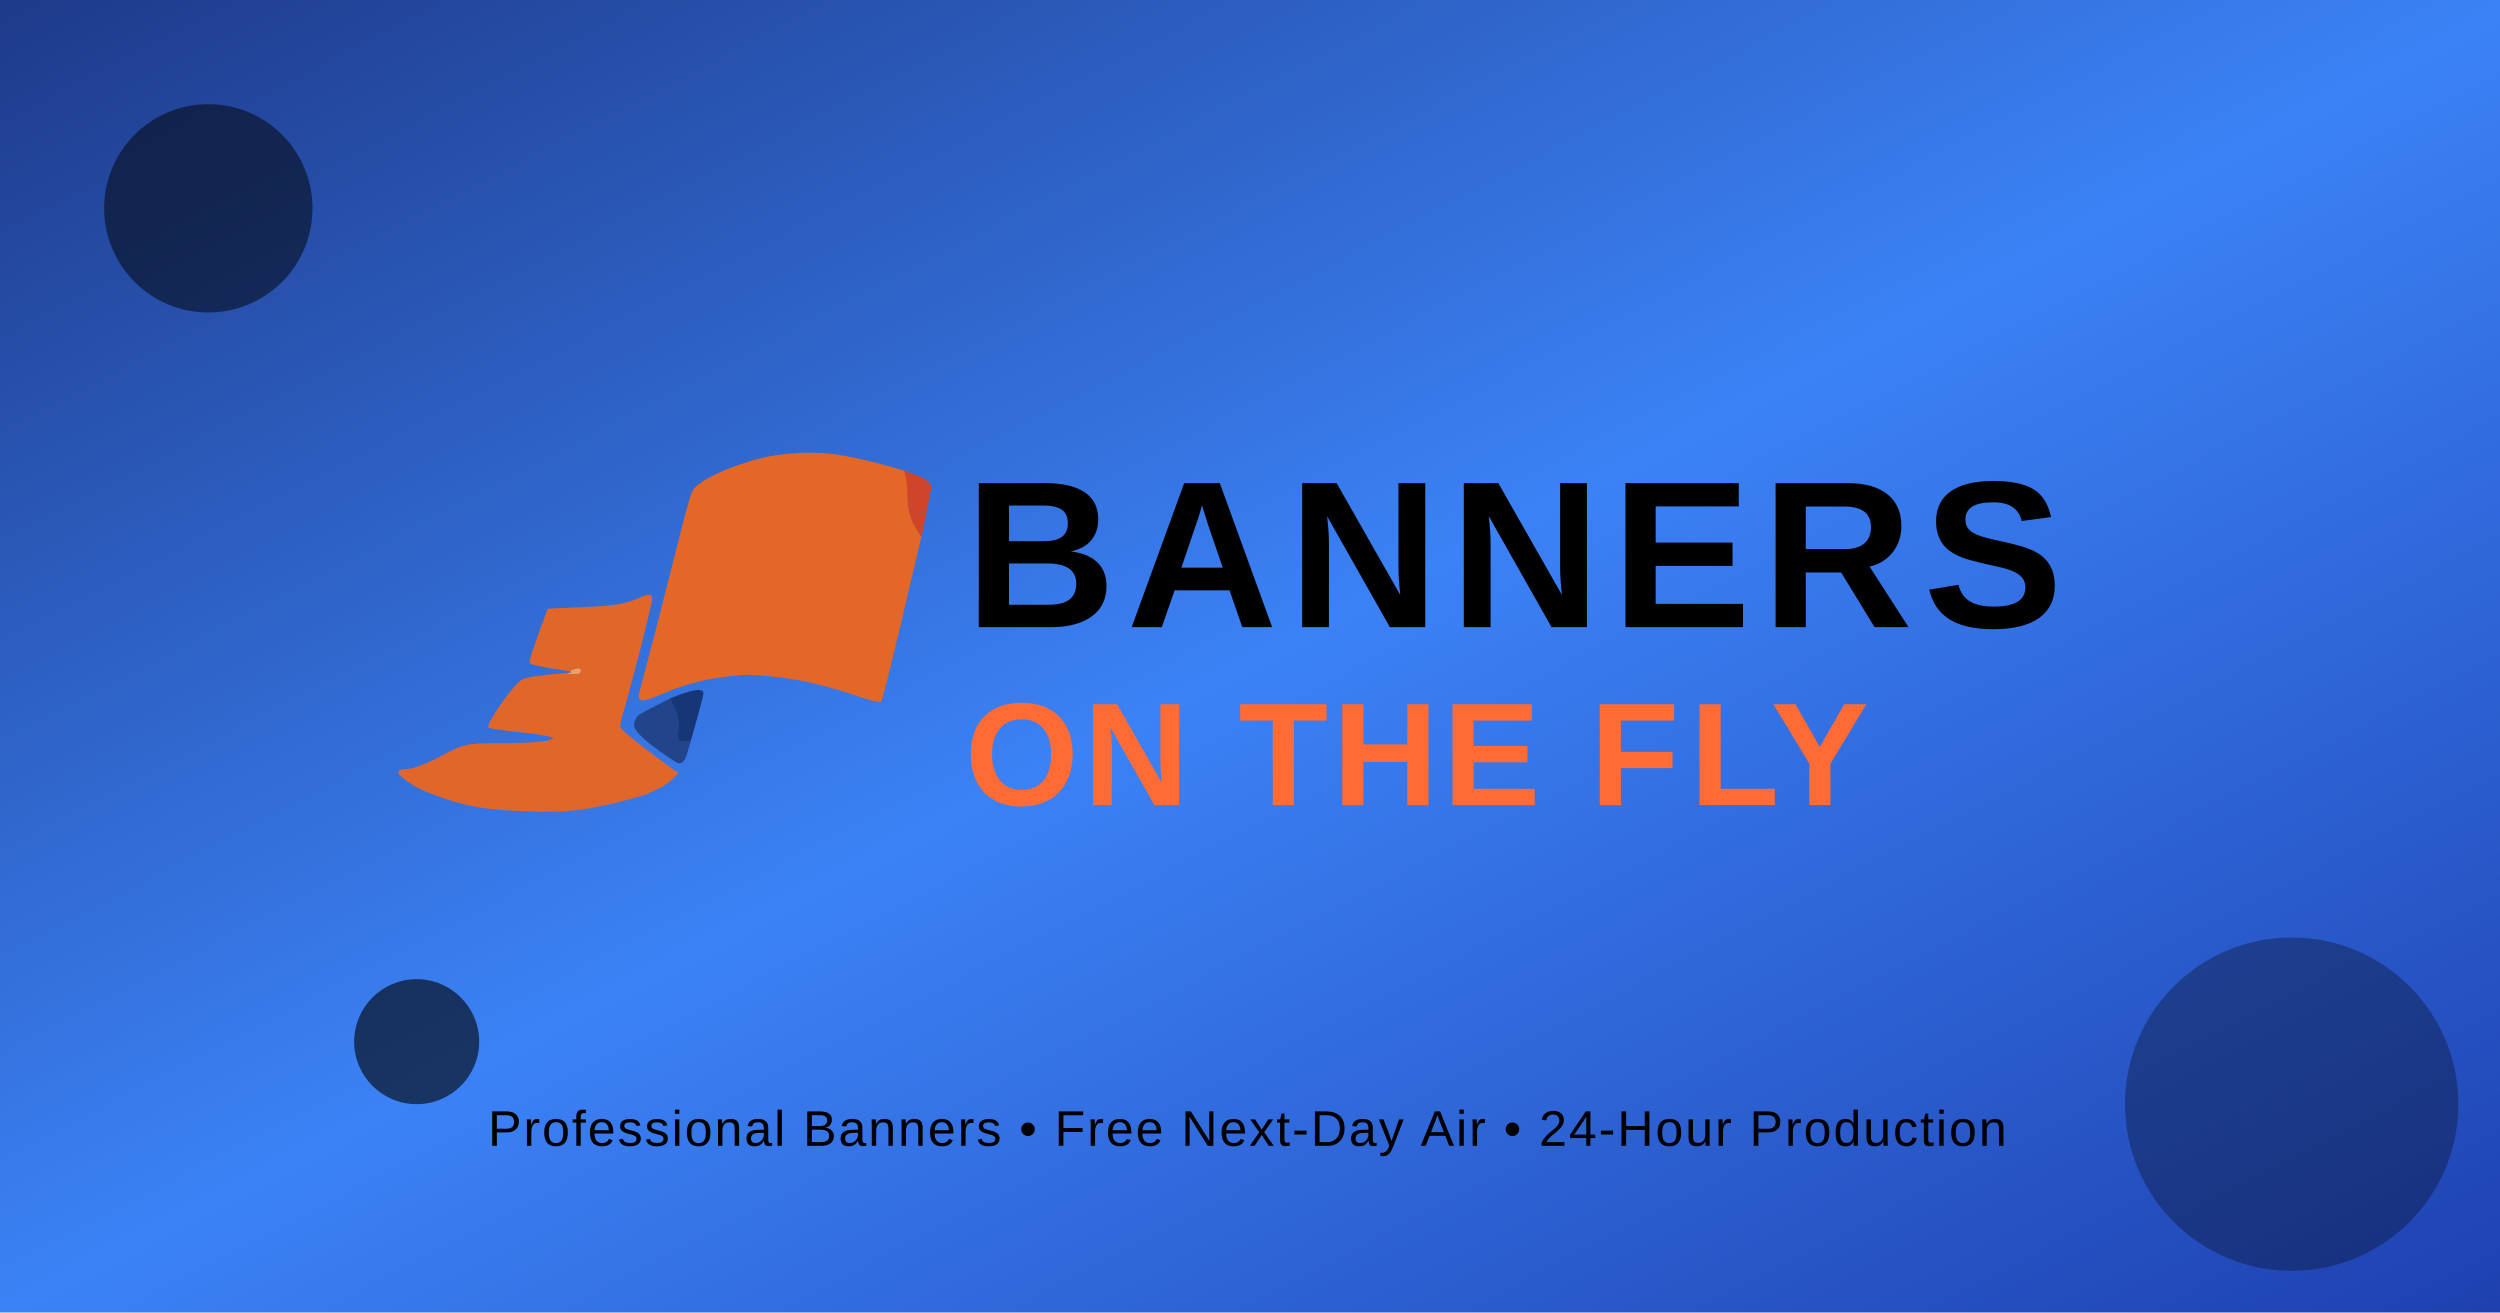
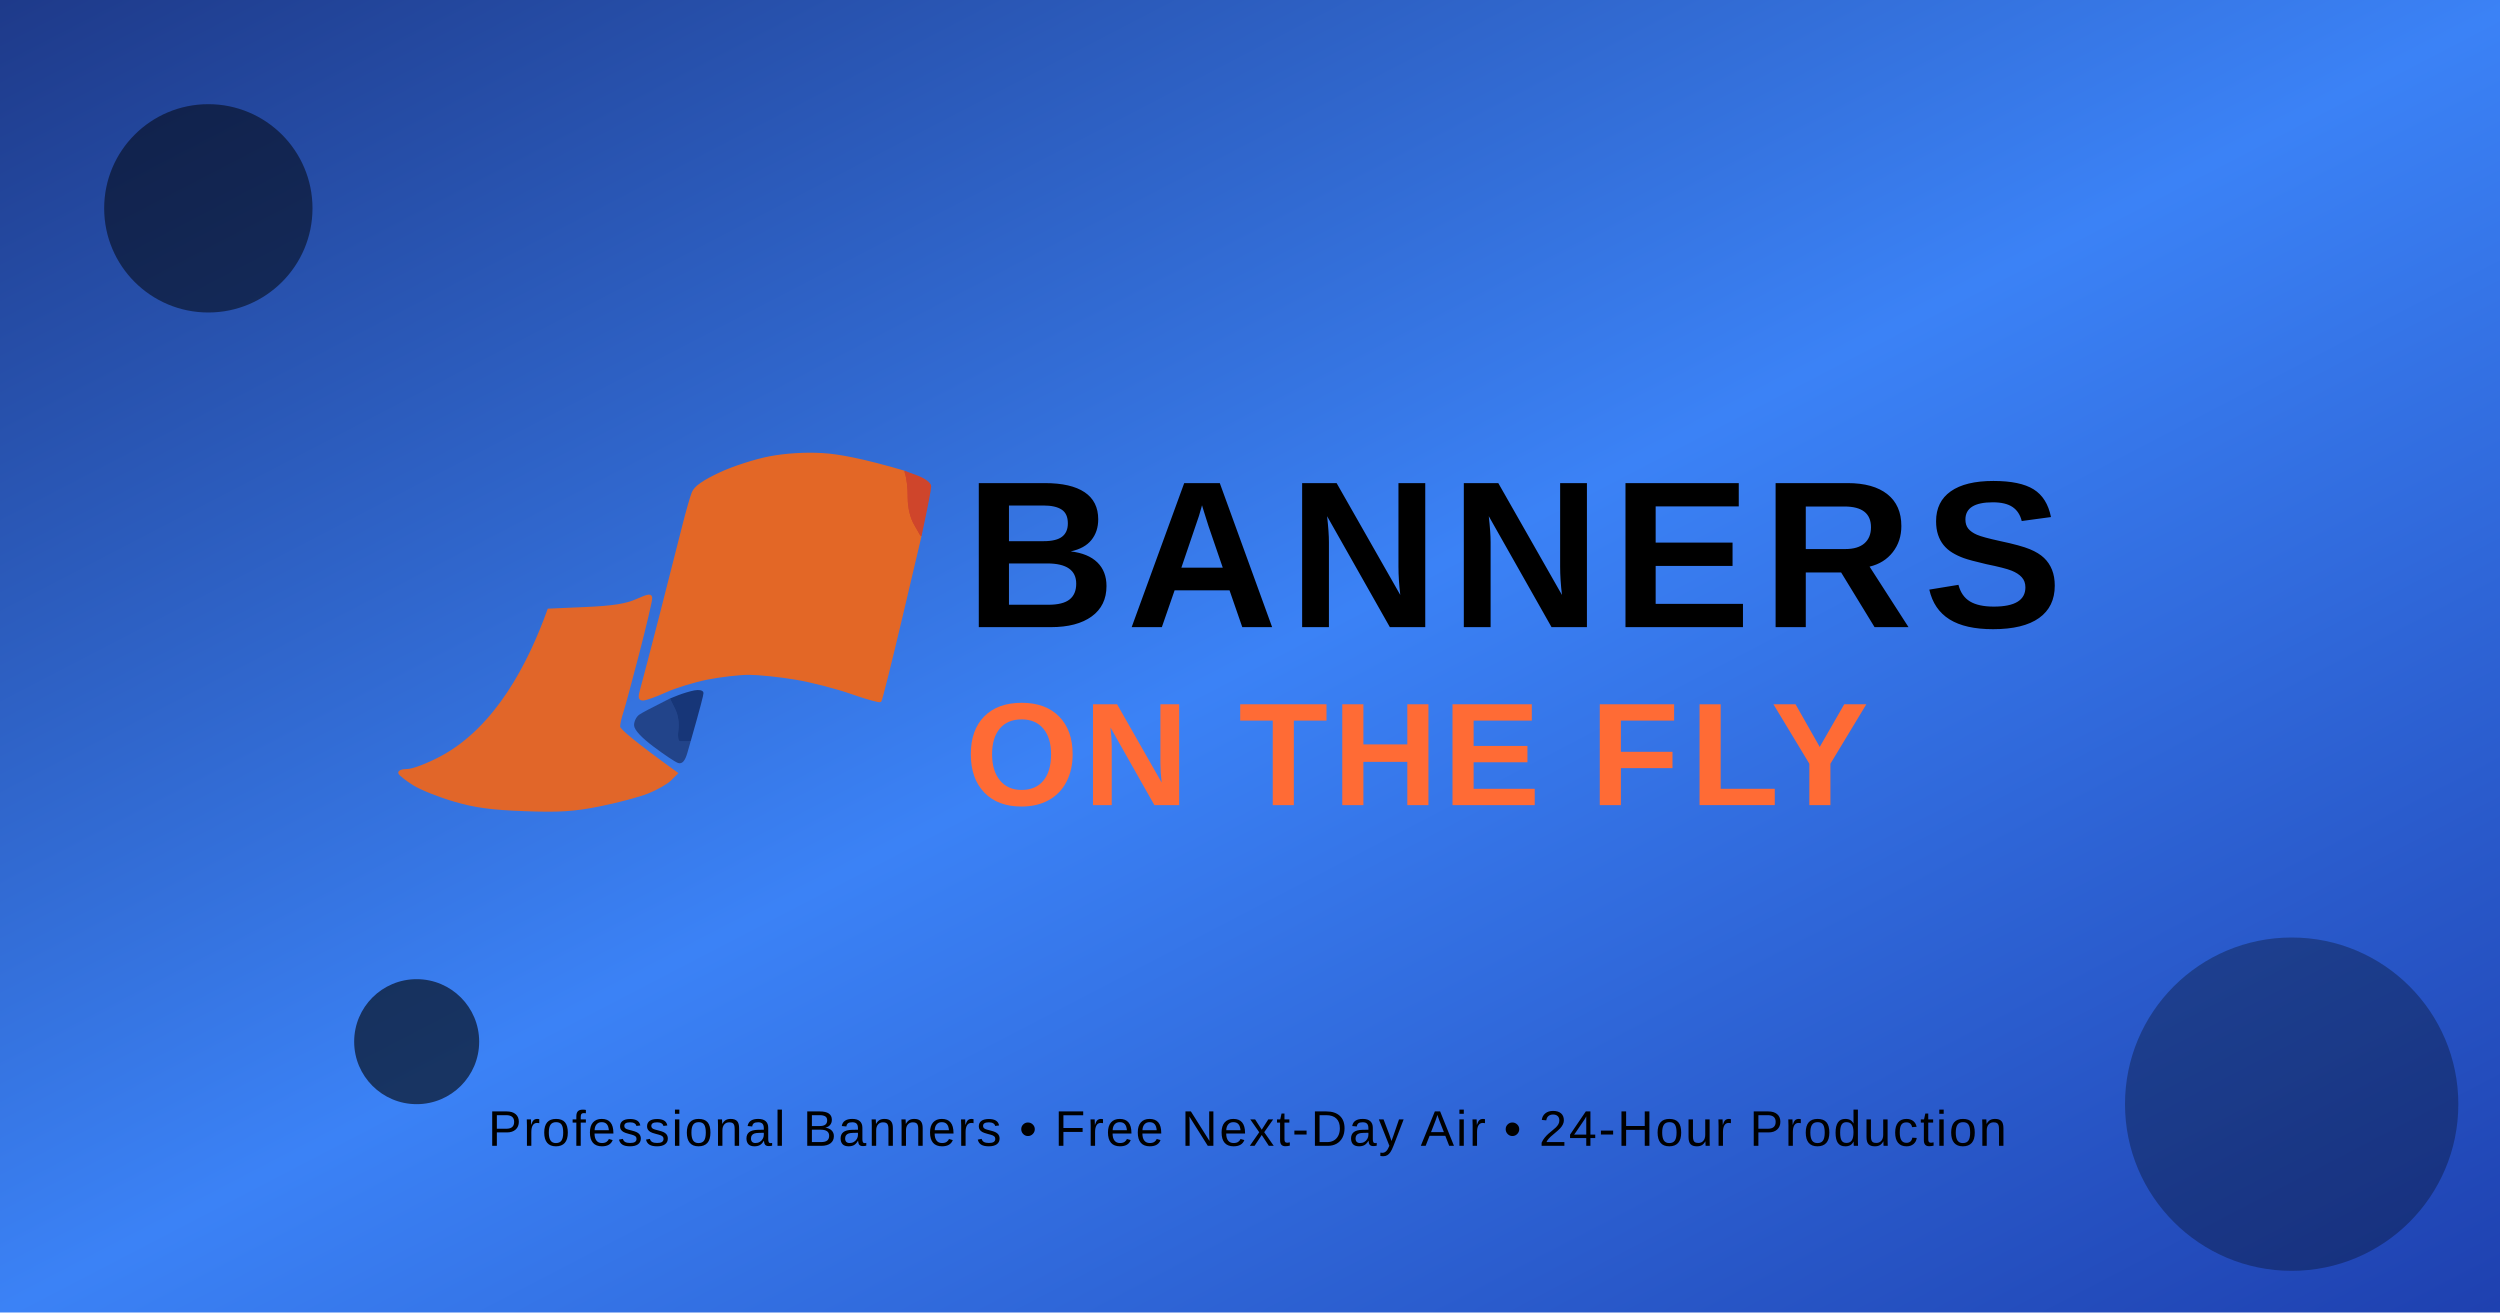
<svg xmlns="http://www.w3.org/2000/svg" id="Layer_1" data-name="Layer 1" viewBox="0 0 1200 630">
  <defs>
    <style>
      .cls-1 {
        opacity: .3;
      }

      .cls-1, .cls-2, .cls-3, .cls-4, .cls-5, .cls-6 {
        isolation: isolate;
      }

      .cls-2 {
        font-family: ArialMT, Arial;
        font-size: 24px;
      }

      .cls-3 {
        opacity: .5;
      }

      .cls-4 {
        opacity: .6;
      }

      .cls-5 {
        fill: #ff6b35;
        font-size: 70.35px;
      }

      .cls-5, .cls-6 {
        font-family: Arial-BoldMT, Arial;
        font-weight: 700;
      }

      .cls-7 {
        fill: url(#linear-gradient);
      }

      .cls-8 {
        stroke: #cf452b;
      }

      .cls-8, .cls-9, .cls-10, .cls-11, .cls-12, .cls-13 {
        fill: none;
      }

      .cls-9 {
        stroke: #e6a269;
      }

      .cls-14 {
        fill: #e16629;
      }

      .cls-14, .cls-15, .cls-16, .cls-17, .cls-18, .cls-19 {
        fill-rule: evenodd;
      }

      .cls-10 {
        stroke: #e16629;
      }

      .cls-6 {
        font-size: 100.5px;
        letter-spacing: .05em;
      }

      .cls-11 {
        stroke: #e36726;
      }

      .cls-15 {
        fill: #173678;
      }

      .cls-16 {
        fill: #22448a;
      }

      .cls-17 {
        fill: #cf452b;
      }

      .cls-12 {
        stroke: #22448a;
      }

      .cls-18 {
        fill: #e6a269;
      }

      .cls-20 {
        letter-spacing: -.06em;
      }

      .cls-21 {
        letter-spacing: -.01em;
      }

      .cls-19 {
        fill: #e36726;
      }

      .cls-13 {
        stroke: #173678;
      }

      .cls-22 {
        letter-spacing: .02em;
      }

      .cls-23 {
        letter-spacing: .04em;
      }

      .cls-24 {
        letter-spacing: .03em;
      }
    </style>
    <linearGradient id="linear-gradient" x1="-81.93" y1="699.89" x2="-80.93" y2="698.89" gradientTransform="translate(98318 440932) scale(1200 -630)" gradientUnits="userSpaceOnUse">
      <stop offset="0" stop-color="#1e3a8a" />
      <stop offset=".5" stop-color="#3b82f6" />
      <stop offset="1" stop-color="#1e40af" />
    </linearGradient>
  </defs>
  <rect class="cls-7" width="1200" height="630" />
  <circle class="cls-3" cx="100" cy="100" r="50" />
  <circle class="cls-1" cx="1100" cy="530" r="80" />
  <circle class="cls-4" cx="200" cy="500" r="30" />
  <text class="cls-2" transform="translate(234.29 550)">
    <tspan class="cls-23" x="0" y="0">Professional Banners • Free Next-Day</tspan>
    <tspan class="cls-21" x="441.33" y="0"> </tspan>
    <tspan class="cls-23" x="447.65" y="0">Air • 24-Hour Production</tspan>
  </text>
  <path class="cls-11" d="M441.84,257.24h0s-4.16,17.67-9.24,39.25c-5.08,21.58-9.59,39.61-10.01,40.02s-6.65-1.31-13.85-3.85c-7.2-2.54-19.32-5.66-26.94-6.93s-17.67-2.31-22.32-2.31-13.67,1.05-20.01,2.31-15.36,4.03-20.01,6.16c-4.65,2.12-9.51,3.85-10.77,3.85-1.91,0-2.05-.94-.77-5.39.85-2.97,5-18.89,9.24-35.4s9.08-35.56,10.77-42.33,3.77-14.04,4.62-16.16c1.08-2.69,5-5.46,13.08-9.24,6.34-2.97,17.09-6.43,23.86-7.7,7.83-1.48,17.07-2.03,25.4-1.54,7.2.42,18.96,2.49,39.25,8.47" vector-effect="non-scaling-stroke" />
  <path class="cls-8" d="M434.15,226.46h0s2.77,1.05,6.16,2.31c3.42,1.28,6.16,3.34,6.16,4.62s-1.05,7.16-4.62,23.86" vector-effect="non-scaling-stroke" />
  <path class="cls-8" d="M441.84,257.24h0s-1.39-2.42-3.08-5.39c-1.95-3.42-3.08-8.2-3.08-13.08,0-4.23-.35-8.74-1.54-12.31" vector-effect="non-scaling-stroke" />
-   <path class="cls-10" d="M274.06,321.89h0s-4.16-.69-9.24-1.54-9.59-1.89-10.01-2.31,1.31-6.31,8.47-25.4l17.7-.77c13.08-.57,19.5-1.57,24.63-3.85,5.82-2.59,6.93-2.71,6.93-.77,0,1.26-2.77,13.05-6.16,26.17-3.39,13.11-6.85,25.94-7.7,28.48s-1.54,5.66-1.54,6.93,6.23,6.82,27.71,22.32l-3.08,3.08c-1.69,1.69-6.54,4.46-10.77,6.16s-14.62,4.46-23.09,6.16c-12.5,2.49-19.29,2.94-36.17,2.31-15.96-.58-23.81-1.66-33.86-4.62-7.2-2.12-15.85-5.57-19.24-7.7-3.39-2.12-6.5-4.54-6.93-5.39-.43-.86,1.28-1.54,3.85-1.54s9.82-2.77,16.16-6.16c11.14-5.94,12.05-6.16,26.17-6.16,8.05,0,17.73-.35,21.55-.77s6.93-1.46,6.93-2.31-6.93-2.23-15.39-3.08-15.75-1.89-16.16-2.31,2.34-5.28,6.16-10.77c3.82-5.5,8.31-10.7,10.01-11.54s7.23-1.89,21.55-3.08" vector-effect="non-scaling-stroke" />
-   <path class="cls-9" d="M274.06,321.89h0s1.05-.35,2.31-.77,2.31-.08,2.31.77-.69,1.54-1.54,1.54h-4.62" vector-effect="non-scaling-stroke" />
+   <path class="cls-10" d="M263.29 292.64 L280.99 291.87 C294.07 291.3 300.49 290.3 305.62 288.02 C311.44 285.43 312.55 285.31 312.55 287.25 C312.55 288.51 309.78 300.3 306.39 313.42 C303 326.53 299.54 339.36 298.69 341.9 C297.84 344.44 297.15 347.56 297.15 348.83 C297.15 350.1 303.38 355.65 324.86 371.15 L321.78 374.23 C320.09 375.92 315.24 378.69 311.01 380.39 C306.78 382.09 296.39 384.85 287.92 386.55 C275.42 389.04 268.63 389.49 251.75 388.86 C235.79 388.28 227.94 387.2 217.89 384.24 C210.69 382.12 202.04 378.67 198.65 376.54 C195.26 374.42 192.15 372 191.72 371.15 C191.29 370.29 193 369.61 195.57 369.61 C198.14 369.61 205.39 366.84 211.73 363.45 C238.21 349.32 253.99 318.55 263.29 292.64Z" vector-effect="non-scaling-stroke" />
  <path class="cls-13" d="M321.78,335.74h0s1.72-.69,3.85-1.54,5.57-1.89,7.7-2.31,3.85-.08,3.85.77-1.39,6.39-6.16,23.09" vector-effect="non-scaling-stroke" />
  <path class="cls-12" d="M321.78,335.74h0s1.05,2.08,2.31,4.62c1.37,2.74,2,6.82,1.54,10.01-.45,3.08-.11,5.39.77,5.39h4.62" vector-effect="non-scaling-stroke" />
  <path class="cls-12" d="M331.02,355.75h0s-.69,2.42-1.54,5.39c-1.08,3.74-2.25,5.16-3.85,4.62-1.26-.42-6.46-3.88-11.54-7.7-5.9-4.43-9.24-8.03-9.24-10.01,0-1.69,1.05-3.77,2.31-4.62s5.08-2.92,14.62-7.7" vector-effect="non-scaling-stroke" />
  <path class="cls-19" d="M434.15,226.46c1.19,3.57,1.54,8.08,1.54,12.31,0,4.88,1.12,9.67,3.08,13.08,1.69,2.97,3.08,5.39,3.08,5.39h0s-4.16,17.67-9.24,39.25c-5.08,21.58-9.59,39.61-10.01,40.02s-6.65-1.31-13.85-3.85c-7.2-2.54-19.32-5.66-26.94-6.93s-17.67-2.31-22.32-2.31-13.67,1.05-20.01,2.31-15.36,4.03-20.01,6.16c-4.65,2.12-9.51,3.85-10.77,3.85-1.91,0-2.05-.94-.77-5.39.85-2.97,5-18.89,9.24-35.4s9.08-35.56,10.77-42.33,3.77-14.04,4.62-16.16c1.08-2.69,5-5.46,13.08-9.24,6.34-2.97,17.09-6.43,23.86-7.7,7.83-1.48,17.07-2.03,25.4-1.54,7.2.42,18.96,2.49,39.25,8.47Z" />
  <path class="cls-17" d="M434.15,226.46h0s2.77,1.05,6.16,2.31c3.42,1.28,6.16,3.34,6.16,4.62s-1.05,7.16-4.62,23.86h0s-1.39-2.42-3.08-5.39c-1.95-3.42-3.08-8.2-3.08-13.08,0-4.23-.35-8.74-1.54-12.31Z" />
-   <path class="cls-14" d="M272.53,323.43h4.62c.85,0,1.54-.69,1.54-1.54s-1.05-1.19-2.31-.77-2.31.77-2.31.77h0s-4.16-.69-9.24-1.54-9.59-1.89-10.01-2.31,1.31-6.31,8.47-25.4l17.7-.77c13.08-.57,19.5-1.57,24.63-3.85,5.82-2.59,6.93-2.71,6.93-.77,0,1.26-2.77,13.05-6.16,26.17-3.39,13.11-6.85,25.94-7.7,28.48s-1.54,5.66-1.54,6.93,6.23,6.82,27.71,22.32l-3.08,3.08c-1.69,1.69-6.54,4.46-10.77,6.16s-14.62,4.46-23.09,6.16c-12.5,2.49-19.29,2.94-36.17,2.31-15.96-.58-23.81-1.66-33.86-4.62-7.2-2.12-15.85-5.57-19.24-7.7-3.39-2.12-6.5-4.54-6.93-5.39-.43-.86,1.28-1.54,3.85-1.54s9.82-2.77,16.16-6.16c11.14-5.94,12.05-6.16,26.17-6.16,8.05,0,17.73-.35,21.55-.77s6.93-1.46,6.93-2.31-6.93-2.23-15.39-3.08-15.75-1.89-16.16-2.31,2.34-5.28,6.16-10.77c3.82-5.5,8.31-10.7,10.01-11.54s7.23-1.89,21.55-3.08Z" />
-   <path class="cls-18" d="M272.53,323.43h.77c.42,0,.77-.35.77-1.54h0s1.05-.35,2.31-.77,2.31-.08,2.31.77-.69,1.54-1.54,1.54h-4.62Z" />
+   <path class="cls-14" d="M263.29 292.64 L280.99 291.87 C294.07 291.3 300.49 290.3 305.62 288.02 C311.44 285.43 312.55 285.31 312.55 287.25 C312.55 288.51 309.78 300.3 306.39 313.42 C303 326.53 299.54 339.36 298.69 341.9 C297.84 344.44 297.15 347.56 297.15 348.83 C297.15 350.1 303.38 355.65 324.86 371.15 L321.78 374.23 C320.09 375.92 315.24 378.69 311.01 380.39 C306.78 382.09 296.39 384.85 287.92 386.55 C275.42 389.04 268.63 389.49 251.75 388.86 C235.79 388.28 227.94 387.2 217.89 384.24 C210.69 382.12 202.04 378.67 198.65 376.54 C195.26 374.42 192.15 372 191.72 371.15 C191.29 370.29 193 369.61 195.57 369.61 C198.14 369.61 205.39 366.84 211.73 363.45 C238.21 349.32 253.99 318.55 263.29 292.64Z" />
  <path class="cls-15" d="M331.02,355.75h-4.62c-.88,0-1.22-2.31-.77-5.39.46-3.19-.17-7.27-1.54-10.01-1.26-2.54-2.31-4.62-2.31-4.62h0s1.72-.69,3.85-1.54,5.57-1.89,7.7-2.31,3.85-.08,3.85.77-1.39,6.39-6.16,23.09Z" />
  <path class="cls-16" d="M321.78,335.74h0s1.05,2.08,2.31,4.62c1.37,2.74,2,6.82,1.54,10.01-.45,3.08-.11,5.39.77,5.39h4.62s-.69,2.42-1.54,5.39c-1.08,3.74-2.25,5.16-3.85,4.62-1.26-.42-6.46-3.88-11.54-7.7-5.9-4.43-9.24-8.03-9.24-10.01,0-1.69,1.05-3.77,2.31-4.62s5.08-2.92,14.62-7.7Z" />
  <text class="cls-6" transform="translate(463.1 301.03)">
    <tspan x="0" y="0">BANNERS</tspan>
  </text>
  <text class="cls-5" transform="translate(463.1 386.45)">
    <tspan class="cls-24" x="0" y="0">ON THE F</tspan>
    <tspan class="cls-20" x="347.98" y="0">L</tspan>
    <tspan class="cls-22" x="386.95" y="0">Y</tspan>
  </text>
</svg>
